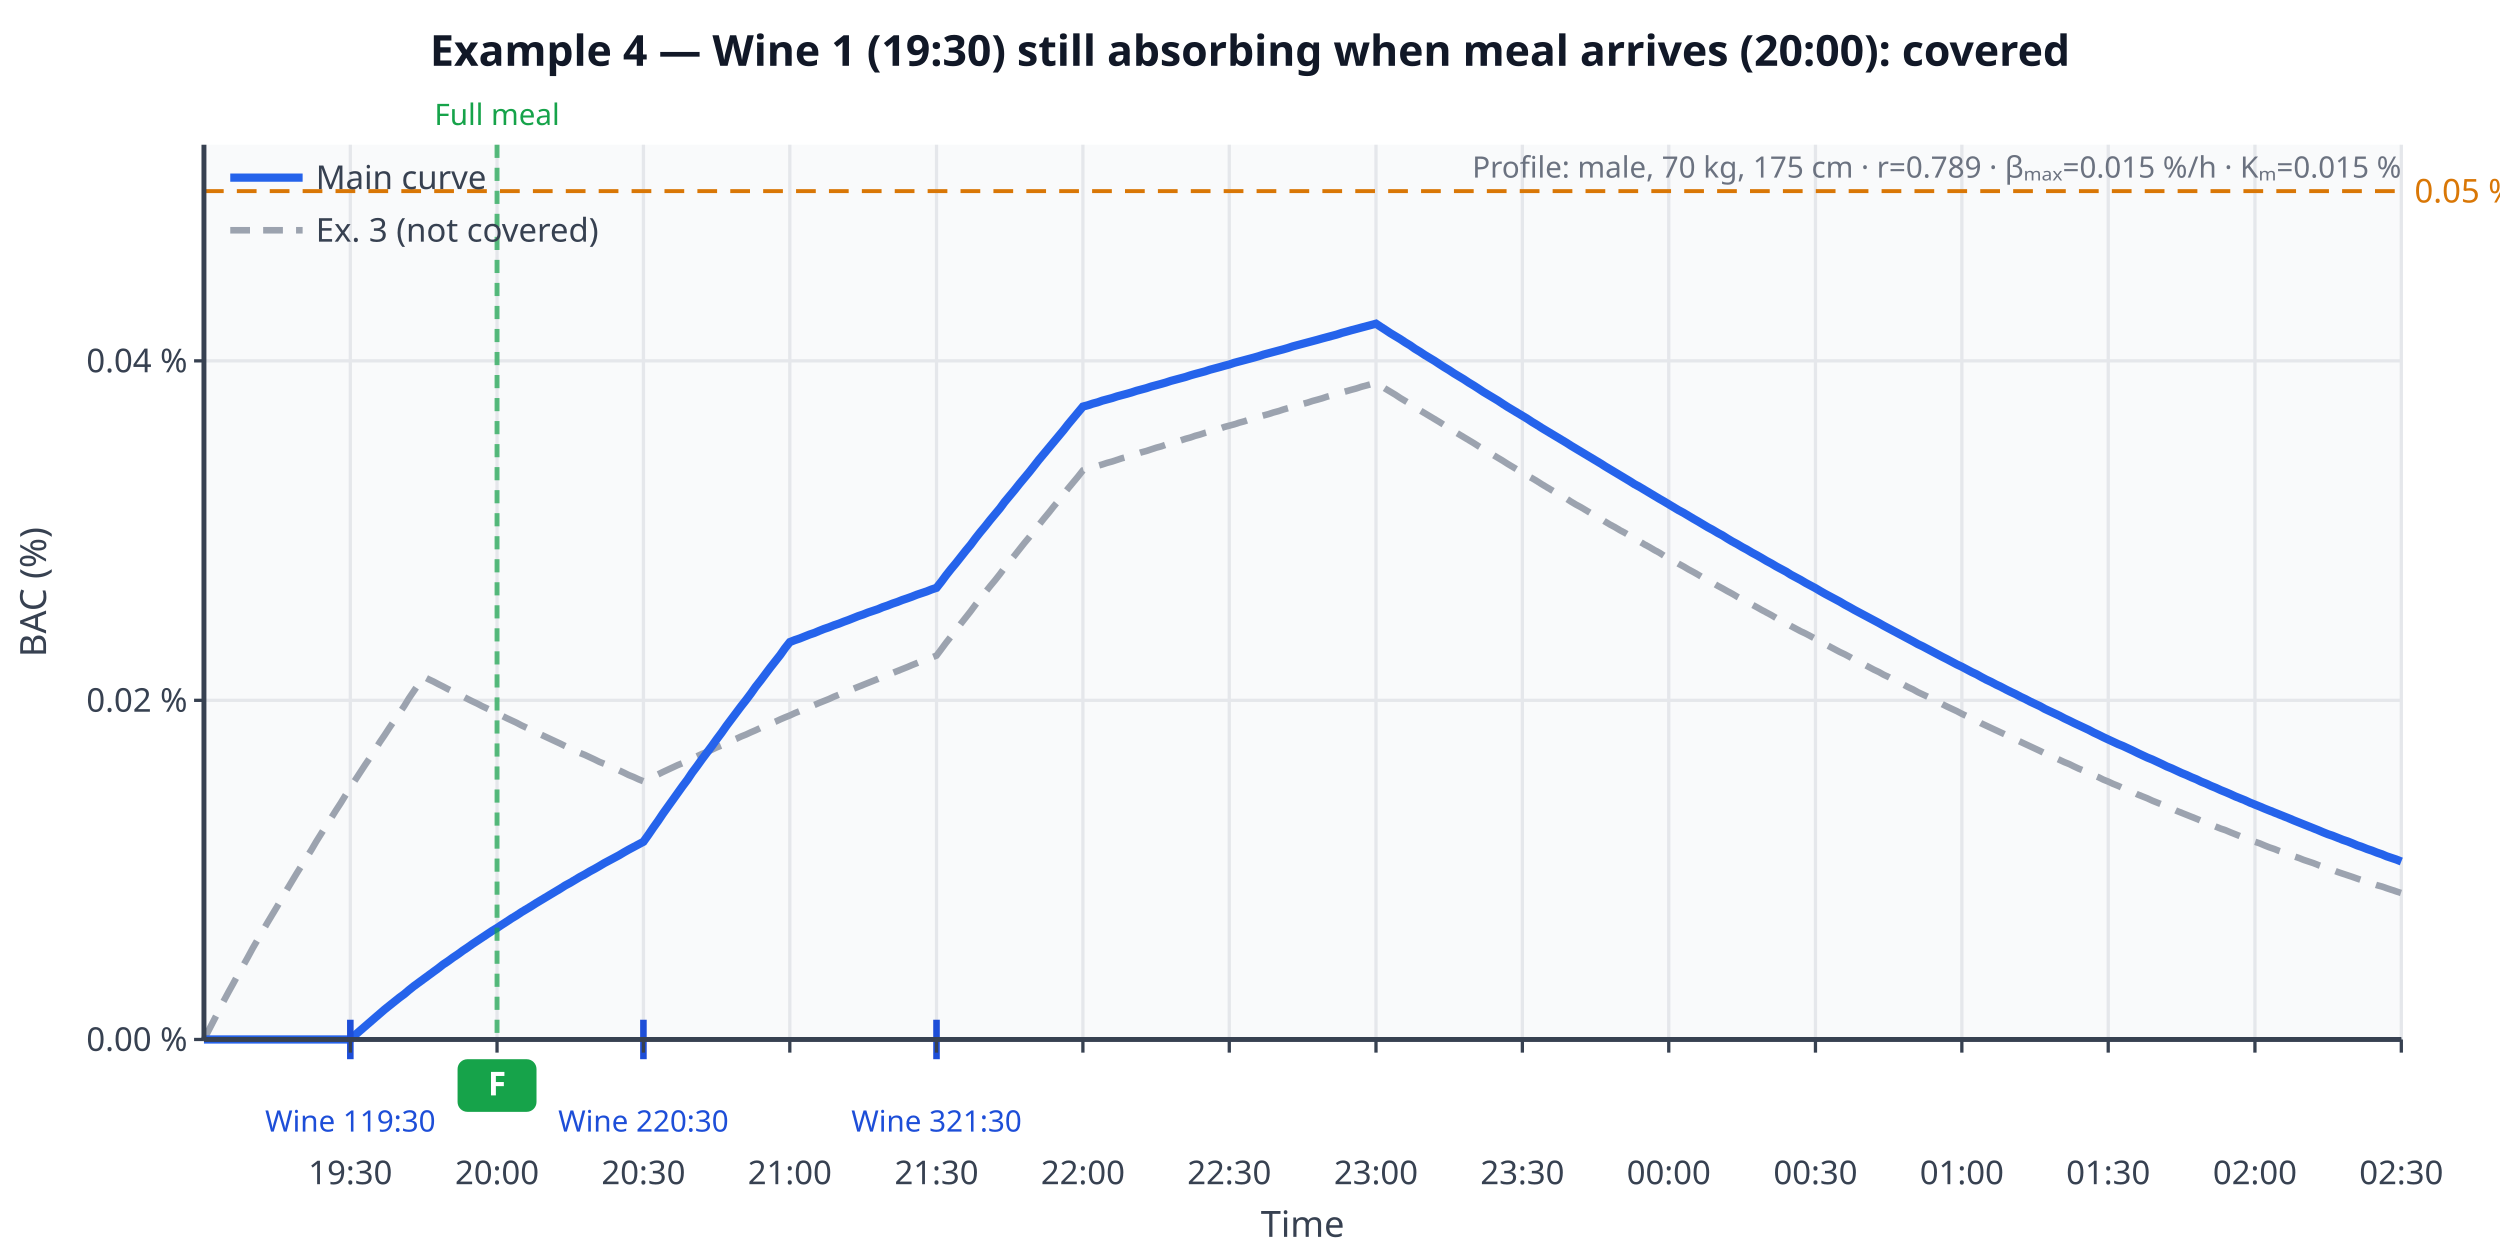
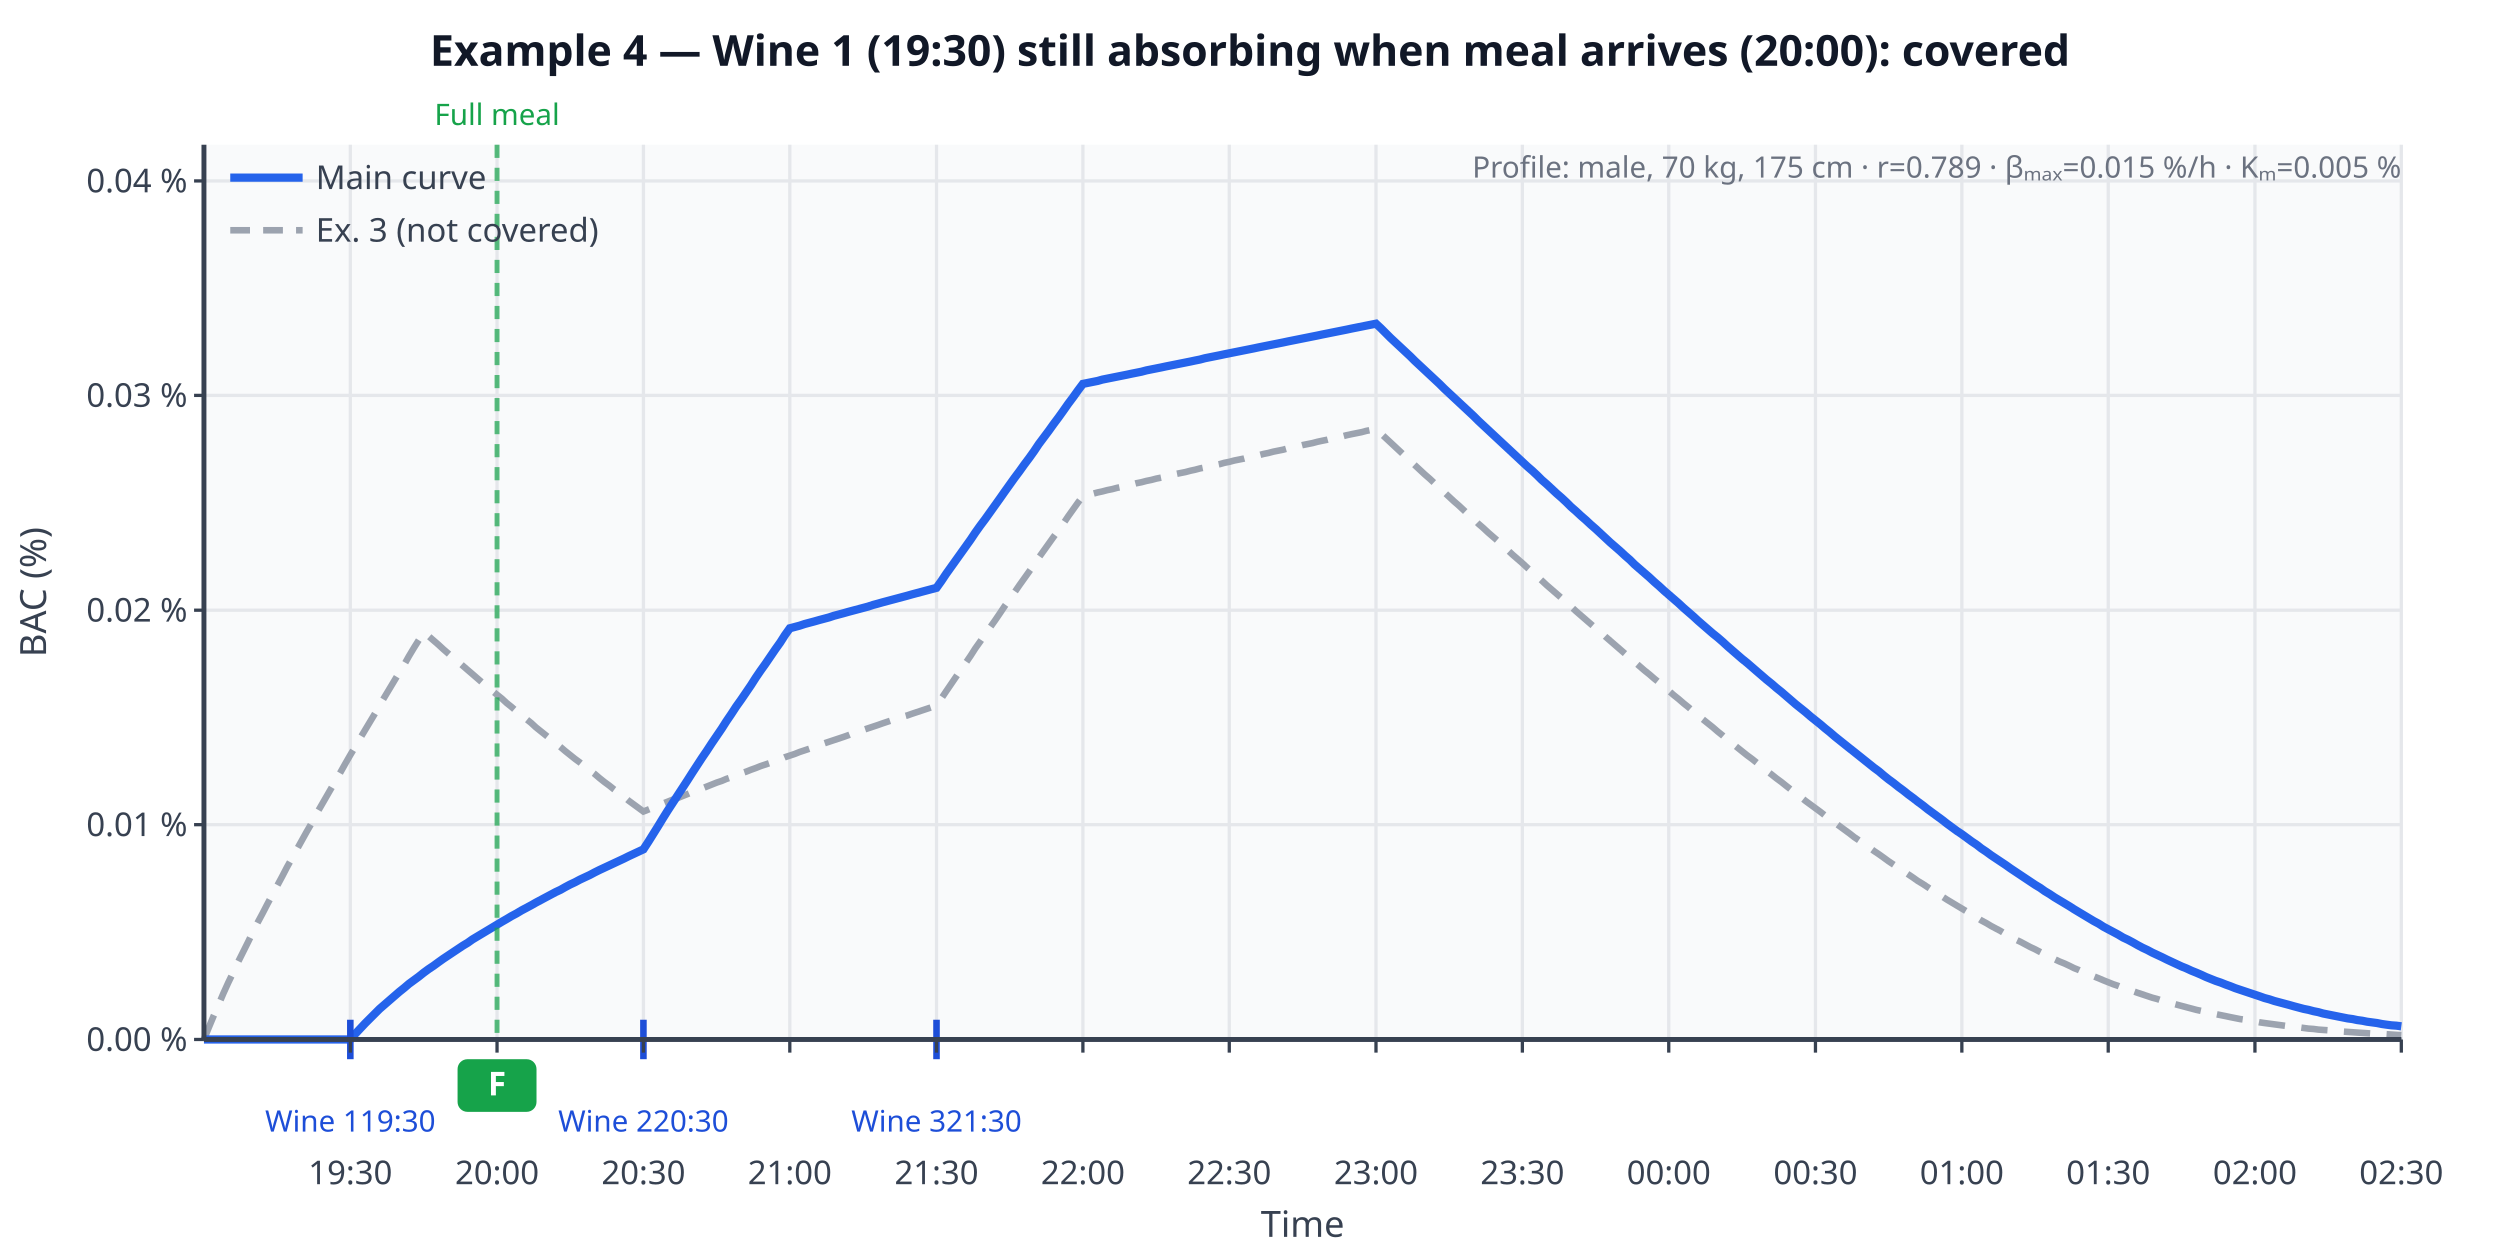
<svg xmlns="http://www.w3.org/2000/svg" viewBox="0 0 760 380" width="760" height="380" font-family="system-ui,sans-serif">
  <rect width="760" height="380" fill="#ffffff" />
  <rect x="62" y="44" width="668" height="272" fill="#f9fafb" />
-   <line x1="62" y1="212.9" x2="730" y2="212.9" stroke="#e5e7eb" stroke-width="1" />
-   <line x1="62" y1="109.7" x2="730" y2="109.7" stroke="#e5e7eb" stroke-width="1" />
+   <line x1="62" y1="250.7" x2="730" y2="250.7" stroke="#e5e7eb" stroke-width="1" />
+   <line x1="62" y1="185.5" x2="730" y2="185.5" stroke="#e5e7eb" stroke-width="1" />
+   <line x1="62" y1="120.2" x2="730" y2="120.2" stroke="#e5e7eb" stroke-width="1" />
+   <line x1="62" y1="55.0" x2="730" y2="55.0" stroke="#e5e7eb" stroke-width="1" />
  <line x1="106.5" y1="44" x2="106.5" y2="316" stroke="#e5e7eb" stroke-width="1" />
  <line x1="151.1" y1="44" x2="151.1" y2="316" stroke="#e5e7eb" stroke-width="1" />
  <line x1="195.6" y1="44" x2="195.6" y2="316" stroke="#e5e7eb" stroke-width="1" />
  <line x1="240.1" y1="44" x2="240.1" y2="316" stroke="#e5e7eb" stroke-width="1" />
  <line x1="284.7" y1="44" x2="284.7" y2="316" stroke="#e5e7eb" stroke-width="1" />
  <line x1="329.2" y1="44" x2="329.2" y2="316" stroke="#e5e7eb" stroke-width="1" />
  <line x1="373.7" y1="44" x2="373.7" y2="316" stroke="#e5e7eb" stroke-width="1" />
  <line x1="418.3" y1="44" x2="418.3" y2="316" stroke="#e5e7eb" stroke-width="1" />
  <line x1="462.8" y1="44" x2="462.8" y2="316" stroke="#e5e7eb" stroke-width="1" />
  <line x1="507.3" y1="44" x2="507.3" y2="316" stroke="#e5e7eb" stroke-width="1" />
  <line x1="551.9" y1="44" x2="551.9" y2="316" stroke="#e5e7eb" stroke-width="1" />
  <line x1="596.4" y1="44" x2="596.4" y2="316" stroke="#e5e7eb" stroke-width="1" />
  <line x1="640.9" y1="44" x2="640.9" y2="316" stroke="#e5e7eb" stroke-width="1" />
  <line x1="685.5" y1="44" x2="685.5" y2="316" stroke="#e5e7eb" stroke-width="1" />
  <line x1="730.0" y1="44" x2="730.0" y2="316" stroke="#e5e7eb" stroke-width="1" />
-   <line x1="62" y1="58.1" x2="730" y2="58.1" stroke="#d97706" stroke-width="1.2" stroke-dasharray="6,4" />
-   <text x="734" y="58.1" fill="#d97706" font-size="10" dominant-baseline="middle">0.05 %</text>
-   <polyline points="62.0,316.0 63.5,313.1 65.0,310.2 66.5,307.3 67.9,304.5 69.4,301.7 70.9,299.0 72.4,296.2 73.9,293.6 75.4,290.9 76.8,288.3 78.3,285.7 79.8,283.1 81.3,280.5 82.8,278.0 84.3,275.5 85.8,272.9 87.2,270.5 88.7,268.0 90.2,265.5 91.7,263.1 93.2,260.7 94.7,258.3 96.1,255.9 97.6,253.5 99.1,251.1 100.6,248.8 102.1,246.4 103.6,244.1 105.0,241.8 106.5,239.4 108.0,237.1 109.5,234.8 111.0,232.5 112.5,230.3 114.0,228.0 115.4,225.7 116.9,223.5 118.4,221.2 119.9,219.0 121.4,216.8 122.9,214.6 124.3,212.3 125.8,210.1 127.3,207.9 128.8,205.7 130.3,206.5 131.8,207.2 133.3,208.0 134.7,208.7 136.2,209.5 137.7,210.2 139.2,211.0 140.7,211.7 142.2,212.5 143.6,213.2 145.1,213.9 146.6,214.7 148.1,215.4 149.6,216.1 151.1,216.9 152.6,217.6 154.0,218.3 155.5,219.0 157.0,219.7 158.5,220.5 160.0,221.2 161.5,221.9 162.9,222.6 164.4,223.3 165.9,224.0 167.4,224.7 168.9,225.4 170.4,226.1 171.8,226.8 173.3,227.5 174.8,228.2 176.3,228.9 177.8,229.5 179.3,230.2 180.8,230.9 182.2,231.6 183.7,232.2 185.2,232.9 186.7,233.6 188.2,234.2 189.7,234.9 191.1,235.6 192.6,236.2 194.1,236.9 195.6,237.5 197.1,236.8 198.6,236.1 200.1,235.4 201.5,234.7 203.0,234.0 204.5,233.3 206.0,232.6 207.5,232.0 209.0,231.3 210.4,230.6 211.9,229.9 213.4,229.2 214.9,228.6 216.4,227.9 217.9,227.2 219.4,226.6 220.8,225.9 222.3,225.2 223.8,224.6 225.3,223.9 226.8,223.3 228.3,222.6 229.7,222.0 231.2,221.3 232.7,220.7 234.2,220.0 235.7,219.4 237.2,218.7 238.6,218.1 240.1,217.5 241.6,216.8 243.1,216.2 244.6,215.6 246.1,214.9 247.6,214.3 249.0,213.7 250.5,213.1 252.0,212.5 253.5,211.8 255.0,211.2 256.5,210.6 257.9,210.0 259.4,209.4 260.9,208.8 262.4,208.2 263.9,207.6 265.4,207.0 266.9,206.4 268.3,205.8 269.8,205.2 271.3,204.6 272.8,204.0 274.3,203.4 275.8,202.8 277.2,202.2 278.7,201.6 280.2,201.0 281.7,200.4 283.2,199.9 284.7,199.3 286.2,197.3 287.6,195.4 289.1,193.5 290.6,191.6 292.1,189.6 293.6,187.7 295.1,185.8 296.5,183.9 298.0,182.0 299.5,180.1 301.0,178.2 302.5,176.4 304.0,174.5 305.4,172.6 306.9,170.7 308.4,168.9 309.9,167.0 311.4,165.1 312.9,163.3 314.4,161.4 315.8,159.6 317.3,157.7 318.8,155.9 320.3,154.0 321.8,152.2 323.3,150.3 324.7,148.5 326.2,146.7 327.7,144.9 329.2,143.0 330.7,142.6 332.2,142.1 333.7,141.6 335.1,141.2 336.6,140.7 338.1,140.3 339.6,139.8 341.1,139.3 342.6,138.9 344.0,138.4 345.5,138.0 347.0,137.5 348.5,137.1 350.0,136.6 351.5,136.1 353.0,135.7 354.4,135.2 355.9,134.8 357.4,134.3 358.9,133.9 360.4,133.4 361.9,133.0 363.3,132.5 364.8,132.1 366.3,131.6 367.8,131.2 369.3,130.7 370.8,130.3 372.2,129.8 373.7,129.4 375.2,129.0 376.7,128.5 378.2,128.1 379.7,127.6 381.2,127.2 382.6,126.7 384.1,126.3 385.6,125.9 387.1,125.4 388.6,125.0 390.1,124.5 391.5,124.1 393.0,123.7 394.5,123.2 396.0,122.8 397.5,122.4 399.0,121.9 400.5,121.5 401.9,121.1 403.4,120.6 404.9,120.2 406.4,119.8 407.9,119.3 409.4,118.9 410.8,118.5 412.3,118.1 413.8,117.6 415.3,117.2 416.8,116.8 418.3,116.3 419.8,117.3 421.2,118.2 422.7,119.1 424.2,120.0 425.7,121.0 427.2,121.9 428.7,122.8 430.1,123.7 431.6,124.7 433.1,125.6 434.6,126.5 436.1,127.4 437.6,128.3 439.0,129.2 440.5,130.1 442.0,131.1 443.5,132.0 445.0,132.9 446.5,133.8 448.0,134.7 449.4,135.6 450.9,136.5 452.4,137.4 453.9,138.3 455.4,139.2 456.9,140.1 458.3,141.0 459.8,141.9 461.3,142.8 462.8,143.7 464.3,144.6 465.8,145.4 467.3,146.3 468.7,147.2 470.2,148.1 471.7,149.0 473.2,149.9 474.7,150.7 476.2,151.6 477.6,152.5 479.1,153.4 480.6,154.2 482.1,155.1 483.6,156.0 485.1,156.9 486.6,157.7 488.0,158.6 489.5,159.5 491.0,160.3 492.5,161.2 494.0,162.0 495.5,162.9 496.9,163.8 498.4,164.6 499.9,165.5 501.4,166.3 502.9,167.2 504.4,168.0 505.8,168.9 507.3,169.7 508.8,170.5 510.3,171.4 511.8,172.2 513.3,173.1 514.8,173.9 516.2,174.7 517.7,175.6 519.2,176.4 520.7,177.2 522.2,178.1 523.7,178.9 525.1,179.7 526.6,180.5 528.1,181.4 529.6,182.2 531.1,183.0 532.6,183.8 534.1,184.6 535.5,185.4 537.0,186.2 538.5,187.0 540.0,187.9 541.5,188.7 543.0,189.5 544.4,190.3 545.9,191.1 547.4,191.9 548.9,192.6 550.4,193.4 551.9,194.2 553.4,195.0 554.8,195.8 556.3,196.6 557.8,197.4 559.3,198.2 560.8,198.9 562.3,199.7 563.7,200.5 565.2,201.3 566.7,202.0 568.2,202.8 569.7,203.6 571.2,204.3 572.6,205.1 574.1,205.8 575.6,206.6 577.1,207.4 578.6,208.1 580.1,208.9 581.6,209.6 583.0,210.4 584.5,211.1 586.0,211.8 587.5,212.6 589.0,213.3 590.5,214.1 591.9,214.8 593.4,215.5 594.9,216.2 596.4,217.0 597.9,217.7 599.4,218.4 600.9,219.1 602.3,219.9 603.8,220.6 605.3,221.3 606.8,222.0 608.3,222.7 609.8,223.4 611.2,224.1 612.7,224.8 614.2,225.5 615.7,226.2 617.2,226.9 618.7,227.6 620.2,228.3 621.6,229.0 623.1,229.6 624.6,230.3 626.1,231.0 627.6,231.7 629.1,232.3 630.5,233.0 632.0,233.7 633.5,234.3 635.0,235.0 636.5,235.7 638.0,236.3 639.4,237.0 640.9,237.6 642.4,238.3 643.9,238.9 645.4,239.6 646.9,240.2 648.4,240.8 649.8,241.5 651.3,242.1 652.8,242.7 654.3,243.4 655.8,244.0 657.3,244.6 658.7,245.2 660.2,245.8 661.7,246.5 663.2,247.1 664.7,247.7 666.2,248.3 667.7,248.9 669.1,249.5 670.6,250.1 672.1,250.7 673.6,251.3 675.1,251.9 676.6,252.4 678.0,253.0 679.5,253.6 681.0,254.2 682.5,254.7 684.0,255.3 685.5,255.9 687.0,256.4 688.4,257.0 689.9,257.6 691.4,258.1 692.9,258.7 694.4,259.2 695.9,259.8 697.3,260.3 698.8,260.8 700.3,261.4 701.8,261.9 703.3,262.4 704.8,263.0 706.2,263.5 707.7,264.0 709.2,264.5 710.7,265.1 712.2,265.6 713.7,266.1 715.2,266.6 716.6,267.1 718.1,267.6 719.6,268.1 721.1,268.6 722.6,269.1 724.1,269.5 725.5,270.0 727.0,270.5 728.5,271.0 730.0,271.5" fill="none" stroke="#9ca3af" stroke-width="2" stroke-dasharray="8,5" />
-   <polyline points="62.0,316.0 63.5,316.0 65.0,316.0 66.5,316.0 67.9,316.0 69.4,316.0 70.9,316.0 72.4,316.0 73.9,316.0 75.4,316.0 76.8,316.0 78.3,316.0 79.8,316.0 81.3,316.0 82.8,316.0 84.3,316.0 85.8,316.0 87.2,316.0 88.7,316.0 90.2,316.0 91.7,316.0 93.2,316.0 94.7,316.0 96.1,316.0 97.6,316.0 99.1,316.0 100.6,316.0 102.1,316.0 103.6,316.0 105.0,316.0 106.5,316.0 108.0,314.6 109.5,313.3 111.0,312.0 112.5,310.7 114.0,309.4 115.4,308.2 116.9,306.9 118.4,305.7 119.9,304.5 121.4,303.3 122.9,302.2 124.3,301.0 125.8,299.8 127.3,298.7 128.8,297.6 130.3,296.5 131.8,295.4 133.3,294.3 134.7,293.2 136.2,292.2 137.7,291.1 139.2,290.1 140.7,289.0 142.2,288.0 143.6,287.0 145.1,286.0 146.6,285.0 148.1,284.0 149.6,283.0 151.1,282.1 152.6,281.1 154.0,280.2 155.5,279.2 157.0,278.3 158.5,277.3 160.0,276.4 161.5,275.5 162.9,274.6 164.4,273.7 165.9,272.8 167.4,271.9 168.9,271.0 170.4,270.1 171.8,269.2 173.3,268.4 174.8,267.5 176.3,266.6 177.8,265.8 179.3,264.9 180.8,264.1 182.2,263.3 183.7,262.4 185.2,261.6 186.7,260.8 188.2,260.0 189.7,259.1 191.1,258.3 192.6,257.5 194.1,256.7 195.6,255.9 197.1,253.8 198.6,251.6 200.1,249.5 201.5,247.4 203.0,245.3 204.5,243.2 206.0,241.1 207.5,239.0 209.0,237.0 210.4,234.9 211.9,232.9 213.4,230.8 214.9,228.8 216.4,226.8 217.9,224.7 219.4,222.7 220.8,220.7 222.3,218.7 223.8,216.7 225.3,214.7 226.8,212.8 228.3,210.8 229.7,208.8 231.2,206.9 232.7,204.9 234.2,202.9 235.7,201.0 237.2,199.1 238.6,197.1 240.1,195.2 241.6,194.6 243.1,194.1 244.6,193.5 246.1,192.9 247.6,192.4 249.0,191.8 250.5,191.2 252.0,190.7 253.5,190.1 255.0,189.6 256.5,189.0 257.9,188.5 259.4,187.9 260.9,187.3 262.4,186.8 263.9,186.2 265.4,185.7 266.9,185.2 268.3,184.6 269.8,184.1 271.3,183.5 272.8,183.0 274.3,182.4 275.8,181.9 277.2,181.4 278.7,180.8 280.2,180.3 281.7,179.8 283.2,179.2 284.7,178.7 286.2,176.8 287.6,174.9 289.1,173.0 290.6,171.2 292.1,169.3 293.6,167.4 295.1,165.6 296.5,163.7 298.0,161.8 299.5,160.0 301.0,158.1 302.5,156.3 304.0,154.5 305.4,152.6 306.9,150.8 308.4,149.0 309.9,147.1 311.4,145.3 312.9,143.5 314.4,141.6 315.8,139.8 317.3,138.0 318.8,136.2 320.3,134.4 321.8,132.6 323.3,130.8 324.7,129.0 326.2,127.2 327.7,125.4 329.2,123.6 330.7,123.2 332.2,122.7 333.7,122.3 335.1,121.8 336.6,121.4 338.1,121.0 339.6,120.5 341.1,120.1 342.6,119.7 344.0,119.3 345.5,118.8 347.0,118.4 348.5,118.0 350.0,117.5 351.5,117.1 353.0,116.7 354.4,116.3 355.9,115.8 357.4,115.4 358.9,115.0 360.4,114.6 361.9,114.1 363.3,113.7 364.8,113.3 366.3,112.9 367.8,112.4 369.3,112.0 370.8,111.6 372.2,111.2 373.7,110.8 375.2,110.3 376.7,109.9 378.2,109.5 379.7,109.1 381.2,108.7 382.6,108.3 384.1,107.8 385.6,107.4 387.1,107.0 388.6,106.6 390.1,106.2 391.5,105.8 393.0,105.3 394.5,104.9 396.0,104.5 397.5,104.1 399.0,103.7 400.5,103.3 401.9,102.9 403.4,102.5 404.9,102.1 406.4,101.7 407.9,101.2 409.4,100.8 410.8,100.4 412.3,100.0 413.8,99.6 415.3,99.2 416.8,98.8 418.3,98.4 419.8,99.4 421.2,100.3 422.7,101.3 424.2,102.2 425.7,103.1 427.2,104.1 428.7,105.0 430.1,106.0 431.6,106.9 433.1,107.9 434.6,108.8 436.1,109.7 437.6,110.7 439.0,111.6 440.5,112.5 442.0,113.5 443.5,114.4 445.0,115.3 446.5,116.3 448.0,117.2 449.4,118.1 450.9,119.1 452.4,120.0 453.9,120.9 455.4,121.8 456.9,122.8 458.3,123.7 459.8,124.6 461.3,125.5 462.8,126.4 464.3,127.3 465.8,128.3 467.3,129.2 468.7,130.1 470.2,131.0 471.7,131.9 473.2,132.8 474.7,133.7 476.2,134.6 477.6,135.5 479.1,136.4 480.6,137.3 482.1,138.2 483.6,139.1 485.1,140.0 486.6,140.9 488.0,141.8 489.5,142.7 491.0,143.6 492.5,144.5 494.0,145.4 495.5,146.3 496.9,147.2 498.4,148.0 499.9,148.9 501.4,149.8 502.9,150.7 504.4,151.6 505.8,152.4 507.3,153.3 508.8,154.2 510.3,155.1 511.8,155.9 513.3,156.8 514.8,157.7 516.2,158.5 517.7,159.4 519.2,160.3 520.7,161.1 522.2,162.0 523.7,162.8 525.1,163.7 526.6,164.6 528.1,165.4 529.6,166.3 531.1,167.1 532.6,168.0 534.1,168.8 535.5,169.6 537.0,170.5 538.5,171.3 540.0,172.2 541.5,173.0 543.0,173.8 544.4,174.7 545.9,175.5 547.4,176.3 548.9,177.2 550.4,178.0 551.9,178.8 553.4,179.7 554.8,180.5 556.3,181.3 557.8,182.1 559.3,182.9 560.8,183.8 562.3,184.6 563.7,185.4 565.2,186.2 566.7,187.0 568.2,187.8 569.7,188.6 571.2,189.4 572.6,190.2 574.1,191.0 575.6,191.8 577.1,192.6 578.6,193.4 580.1,194.2 581.6,195.0 583.0,195.8 584.5,196.5 586.0,197.3 587.5,198.1 589.0,198.9 590.5,199.7 591.9,200.4 593.4,201.2 594.9,202.0 596.4,202.7 597.9,203.5 599.4,204.3 600.9,205.0 602.3,205.8 603.8,206.6 605.3,207.3 606.8,208.1 608.3,208.8 609.8,209.6 611.2,210.3 612.7,211.0 614.2,211.8 615.7,212.5 617.2,213.3 618.7,214.0 620.2,214.7 621.6,215.5 623.1,216.2 624.6,216.9 626.1,217.6 627.6,218.4 629.1,219.1 630.5,219.8 632.0,220.5 633.5,221.2 635.0,221.9 636.5,222.7 638.0,223.4 639.4,224.1 640.9,224.8 642.4,225.5 643.9,226.2 645.4,226.8 646.9,227.5 648.4,228.2 649.8,228.9 651.3,229.6 652.8,230.3 654.3,230.9 655.8,231.6 657.3,232.3 658.7,233.0 660.2,233.6 661.7,234.3 663.2,235.0 664.7,235.6 666.2,236.3 667.7,236.9 669.1,237.6 670.6,238.2 672.1,238.9 673.6,239.5 675.1,240.2 676.6,240.8 678.0,241.4 679.5,242.1 681.0,242.7 682.5,243.3 684.0,244.0 685.5,244.6 687.0,245.2 688.4,245.8 689.9,246.4 691.4,247.0 692.9,247.6 694.4,248.2 695.9,248.8 697.3,249.4 698.8,250.0 700.3,250.6 701.8,251.2 703.3,251.8 704.8,252.4 706.2,253.0 707.7,253.6 709.2,254.1 710.7,254.7 712.2,255.3 713.7,255.8 715.2,256.4 716.6,257.0 718.1,257.5 719.6,258.1 721.1,258.6 722.6,259.2 724.1,259.7 725.5,260.3 727.0,260.8 728.5,261.3 730.0,261.9" fill="none" stroke="#2563eb" stroke-width="2.5" />
+   <polyline points="62.0,316.0 63.5,312.3 65.0,308.7 66.5,305.3 67.9,302.0 69.4,298.7 70.9,295.6 72.4,292.4 73.9,289.4 75.4,286.4 76.8,283.5 78.3,280.5 79.8,277.7 81.3,274.8 82.8,272.0 84.3,269.2 85.8,266.4 87.2,263.7 88.7,261.0 90.2,258.3 91.7,255.6 93.2,252.9 94.7,250.3 96.1,247.6 97.6,245.0 99.1,242.4 100.6,239.8 102.1,237.2 103.6,234.6 105.0,232.1 106.5,229.5 108.0,227.0 109.5,224.4 111.0,221.9 112.5,219.4 114.0,216.9 115.4,214.4 116.9,211.9 118.4,209.4 119.9,206.9 121.4,204.4 122.9,202.0 124.3,199.5 125.8,197.0 127.3,194.6 128.8,192.2 130.3,193.4 131.8,194.7 133.3,196.0 134.7,197.3 136.2,198.6 137.7,199.9 139.2,201.1 140.7,202.4 142.2,203.7 143.6,204.9 145.1,206.2 146.6,207.5 148.1,208.7 149.6,210.0 151.1,211.2 152.6,212.4 154.0,213.7 155.5,214.9 157.0,216.2 158.5,217.4 160.0,218.6 161.5,219.8 162.9,221.1 164.4,222.3 165.9,223.5 167.4,224.7 168.9,225.9 170.4,227.1 171.8,228.3 173.3,229.5 174.8,230.7 176.3,231.8 177.8,233.0 179.3,234.2 180.8,235.3 182.2,236.5 183.7,237.7 185.2,238.8 186.7,240.0 188.2,241.1 189.7,242.2 191.1,243.4 192.6,244.5 194.1,245.6 195.6,246.7 197.1,246.1 198.6,245.5 200.1,244.9 201.5,244.3 203.0,243.7 204.5,243.1 206.0,242.6 207.5,242.0 209.0,241.4 210.4,240.8 211.9,240.2 213.4,239.7 214.9,239.1 216.4,238.5 217.9,237.9 219.4,237.4 220.8,236.8 222.3,236.3 223.8,235.7 225.3,235.1 226.8,234.6 228.3,234.0 229.7,233.5 231.2,232.9 232.7,232.4 234.2,231.9 235.7,231.3 237.2,230.8 238.6,230.2 240.1,229.7 241.6,229.2 243.1,228.6 244.6,228.1 246.1,227.6 247.6,227.1 249.0,226.6 250.5,226.0 252.0,225.5 253.5,225.0 255.0,224.5 256.5,224.0 257.9,223.5 259.4,222.9 260.9,222.4 262.4,221.9 263.9,221.4 265.4,220.9 266.9,220.4 268.3,219.9 269.8,219.4 271.3,218.9 272.8,218.4 274.3,217.9 275.8,217.5 277.2,217.0 278.7,216.5 280.2,216.0 281.7,215.5 283.2,215.0 284.7,214.5 286.2,212.3 287.6,210.2 289.1,208.0 290.6,205.8 292.1,203.6 293.6,201.5 295.1,199.3 296.5,197.1 298.0,195.0 299.5,192.8 301.0,190.7 302.5,188.6 304.0,186.4 305.4,184.3 306.9,182.2 308.4,180.1 309.9,177.9 311.4,175.8 312.9,173.7 314.4,171.6 315.8,169.5 317.3,167.4 318.8,165.3 320.3,163.2 321.8,161.2 323.3,159.1 324.7,157.0 326.2,154.9 327.7,152.8 329.2,150.8 330.7,150.4 332.2,150.1 333.7,149.7 335.1,149.4 336.6,149.0 338.1,148.7 339.6,148.3 341.1,148.0 342.6,147.6 344.0,147.3 345.5,146.9 347.0,146.6 348.5,146.2 350.0,145.9 351.5,145.5 353.0,145.2 354.4,144.8 355.9,144.5 357.4,144.1 358.9,143.8 360.4,143.5 361.9,143.1 363.3,142.8 364.8,142.4 366.3,142.1 367.8,141.7 369.3,141.4 370.8,141.1 372.2,140.7 373.7,140.4 375.2,140.0 376.7,139.7 378.2,139.4 379.7,139.0 381.2,138.7 382.6,138.4 384.1,138.0 385.6,137.7 387.1,137.3 388.6,137.0 390.1,136.7 391.5,136.3 393.0,136.0 394.5,135.7 396.0,135.3 397.5,135.0 399.0,134.7 400.5,134.3 401.9,134.0 403.4,133.7 404.9,133.3 406.4,133.0 407.9,132.7 409.4,132.3 410.8,132.0 412.3,131.7 413.8,131.4 415.3,131.0 416.8,130.7 418.3,130.4 419.8,131.8 421.2,133.1 422.7,134.5 424.2,135.9 425.7,137.3 427.2,138.7 428.7,140.1 430.1,141.4 431.6,142.8 433.1,144.2 434.6,145.5 436.1,146.9 437.6,148.3 439.0,149.6 440.5,151.0 442.0,152.4 443.5,153.7 445.0,155.1 446.5,156.5 448.0,157.8 449.4,159.2 450.9,160.5 452.4,161.9 453.9,163.2 455.4,164.5 456.9,165.9 458.3,167.2 459.8,168.6 461.3,169.9 462.8,171.2 464.3,172.6 465.8,173.9 467.3,175.2 468.7,176.5 470.2,177.9 471.7,179.2 473.2,180.5 474.7,181.8 476.2,183.1 477.6,184.4 479.1,185.8 480.6,187.1 482.1,188.4 483.6,189.7 485.1,191.0 486.6,192.2 488.0,193.5 489.5,194.8 491.0,196.1 492.5,197.4 494.0,198.7 495.5,200.0 496.9,201.2 498.4,202.5 499.9,203.8 501.4,205.0 502.9,206.3 504.4,207.5 505.8,208.8 507.3,210.0 508.8,211.3 510.3,212.5 511.8,213.8 513.3,215.0 514.8,216.3 516.2,217.5 517.7,218.7 519.2,219.9 520.7,221.1 522.2,222.4 523.7,223.6 525.1,224.8 526.6,226.0 528.1,227.2 529.6,228.4 531.1,229.6 532.6,230.7 534.1,231.9 535.5,233.1 537.0,234.3 538.5,235.4 540.0,236.6 541.5,237.7 543.0,238.9 544.4,240.0 545.9,241.2 547.4,242.3 548.9,243.5 550.4,244.6 551.9,245.7 553.4,246.8 554.8,247.9 556.3,249.0 557.8,250.1 559.3,251.2 560.8,252.3 562.3,253.4 563.7,254.5 565.2,255.5 566.7,256.6 568.2,257.6 569.7,258.7 571.2,259.7 572.6,260.7 574.1,261.8 575.6,262.8 577.1,263.8 578.6,264.8 580.1,265.8 581.6,266.8 583.0,267.8 584.5,268.7 586.0,269.7 587.5,270.7 589.0,271.6 590.5,272.6 591.9,273.5 593.4,274.4 594.9,275.3 596.4,276.2 597.9,277.1 599.4,278.0 600.9,278.9 602.3,279.8 603.8,280.6 605.3,281.5 606.8,282.3 608.3,283.1 609.8,284.0 611.2,284.8 612.7,285.6 614.2,286.3 615.7,287.1 617.2,287.9 618.7,288.6 620.2,289.4 621.6,290.1 623.1,290.8 624.6,291.6 626.1,292.3 627.6,292.9 629.1,293.6 630.5,294.3 632.0,294.9 633.5,295.6 635.0,296.2 636.5,296.8 638.0,297.4 639.4,298.0 640.9,298.6 642.4,299.2 643.9,299.7 645.4,300.3 646.9,300.8 648.4,301.3 649.8,301.8 651.3,302.3 652.8,302.8 654.3,303.3 655.8,303.7 657.3,304.2 658.7,304.6 660.2,305.0 661.7,305.4 663.2,305.8 664.7,306.2 666.2,306.6 667.7,307.0 669.1,307.3 670.6,307.7 672.1,308.0 673.6,308.3 675.1,308.6 676.6,308.9 678.0,309.2 679.5,309.5 681.0,309.8 682.5,310.0 684.0,310.3 685.5,310.5 687.0,310.8 688.4,311.0 689.9,311.2 691.4,311.4 692.9,311.6 694.4,311.8 695.9,312.0 697.3,312.2 698.8,312.3 700.3,312.5 701.8,312.7 703.3,312.8 704.8,313.0 706.2,313.1 707.7,313.2 709.2,313.4 710.7,313.5 712.2,313.6 713.7,313.7 715.2,313.8 716.6,313.9 718.1,314.0 719.6,314.1 721.1,314.2 722.6,314.3 724.1,314.4 725.5,314.4 727.0,314.5 728.5,314.6 730.0,314.7" fill="none" stroke="#9ca3af" stroke-width="2" stroke-dasharray="8,5" />
+   <polyline points="62.0,316.0 63.5,316.0 65.0,316.0 66.5,316.0 67.9,316.0 69.4,316.0 70.9,316.0 72.4,316.0 73.9,316.0 75.4,316.0 76.8,316.0 78.3,316.0 79.8,316.0 81.3,316.0 82.8,316.0 84.3,316.0 85.8,316.0 87.2,316.0 88.7,316.0 90.2,316.0 91.7,316.0 93.2,316.0 94.7,316.0 96.1,316.0 97.6,316.0 99.1,316.0 100.6,316.0 102.1,316.0 103.6,316.0 105.0,316.0 106.5,316.0 108.0,314.3 109.5,312.7 111.0,311.1 112.5,309.6 114.0,308.1 115.4,306.7 116.9,305.4 118.4,304.1 119.9,302.8 121.4,301.5 122.9,300.3 124.3,299.1 125.8,298.0 127.3,296.9 128.8,295.7 130.3,294.6 131.8,293.6 133.3,292.5 134.7,291.5 136.2,290.5 137.7,289.5 139.2,288.5 140.7,287.5 142.2,286.6 143.6,285.6 145.1,284.7 146.6,283.8 148.1,282.9 149.6,282.0 151.1,281.1 152.6,280.2 154.0,279.4 155.5,278.5 157.0,277.7 158.5,276.8 160.0,276.0 161.5,275.2 162.9,274.4 164.4,273.6 165.9,272.8 167.4,272.0 168.9,271.2 170.4,270.5 171.8,269.7 173.3,268.9 174.8,268.2 176.3,267.4 177.8,266.7 179.3,266.0 180.8,265.2 182.2,264.5 183.7,263.8 185.2,263.1 186.7,262.4 188.2,261.7 189.7,261.0 191.1,260.3 192.6,259.6 194.1,258.9 195.6,258.2 197.1,255.9 198.6,253.5 200.1,251.1 201.5,248.8 203.0,246.4 204.5,244.1 206.0,241.8 207.5,239.5 209.0,237.2 210.4,235.0 211.9,232.7 213.4,230.4 214.9,228.2 216.4,225.9 217.9,223.7 219.4,221.5 220.8,219.3 222.3,217.1 223.8,214.8 225.3,212.7 226.8,210.5 228.3,208.3 229.7,206.1 231.2,203.9 232.7,201.8 234.2,199.6 235.7,197.4 237.2,195.3 238.6,193.1 240.1,191.0 241.6,190.6 243.1,190.2 244.6,189.7 246.1,189.3 247.6,188.9 249.0,188.5 250.5,188.1 252.0,187.7 253.5,187.2 255.0,186.8 256.5,186.4 257.9,186.0 259.4,185.6 260.9,185.2 262.4,184.8 263.9,184.4 265.4,183.9 266.9,183.5 268.3,183.1 269.8,182.7 271.3,182.3 272.8,181.9 274.3,181.5 275.8,181.1 277.2,180.7 278.7,180.3 280.2,179.9 281.7,179.5 283.2,179.1 284.7,178.7 286.2,176.6 287.6,174.5 289.1,172.4 290.6,170.3 292.1,168.2 293.6,166.1 295.1,164.0 296.5,161.9 298.0,159.8 299.5,157.8 301.0,155.7 302.5,153.6 304.0,151.5 305.4,149.5 306.9,147.4 308.4,145.3 309.9,143.3 311.4,141.2 312.9,139.2 314.4,137.1 315.8,135.0 317.3,133.0 318.8,131.0 320.3,128.9 321.8,126.9 323.3,124.8 324.7,122.8 326.2,120.8 327.7,118.7 329.2,116.7 330.7,116.4 332.2,116.1 333.7,115.8 335.1,115.4 336.6,115.1 338.1,114.8 339.6,114.5 341.1,114.2 342.6,113.9 344.0,113.6 345.5,113.3 347.0,113.0 348.5,112.6 350.0,112.3 351.5,112.0 353.0,111.7 354.4,111.4 355.9,111.1 357.4,110.8 358.9,110.5 360.4,110.2 361.9,109.9 363.3,109.6 364.8,109.3 366.3,108.9 367.8,108.6 369.3,108.3 370.8,108.0 372.2,107.7 373.7,107.4 375.2,107.1 376.7,106.8 378.2,106.5 379.7,106.2 381.2,105.9 382.6,105.6 384.1,105.3 385.6,105.0 387.1,104.7 388.6,104.4 390.1,104.1 391.5,103.8 393.0,103.5 394.5,103.2 396.0,102.9 397.5,102.6 399.0,102.3 400.5,102.0 401.9,101.7 403.4,101.4 404.9,101.1 406.4,100.8 407.9,100.5 409.4,100.2 410.8,99.9 412.3,99.6 413.8,99.3 415.3,99.0 416.8,98.7 418.3,98.4 419.8,99.8 421.2,101.2 422.7,102.7 424.2,104.1 425.7,105.5 427.2,106.9 428.7,108.3 430.1,109.7 431.6,111.1 433.1,112.5 434.6,113.9 436.1,115.3 437.6,116.7 439.0,118.1 440.5,119.5 442.0,120.9 443.5,122.3 445.0,123.7 446.5,125.1 448.0,126.5 449.4,127.9 450.9,129.3 452.4,130.7 453.9,132.1 455.4,133.5 456.9,134.9 458.3,136.2 459.8,137.6 461.3,139.0 462.8,140.4 464.3,141.8 465.8,143.1 467.3,144.5 468.7,145.9 470.2,147.2 471.7,148.6 473.2,150.0 474.7,151.3 476.2,152.7 477.6,154.1 479.1,155.4 480.6,156.8 482.1,158.1 483.6,159.5 485.1,160.8 486.6,162.2 488.0,163.5 489.5,164.9 491.0,166.2 492.5,167.5 494.0,168.9 495.5,170.2 496.9,171.6 498.4,172.9 499.9,174.2 501.4,175.5 502.9,176.9 504.4,178.2 505.8,179.5 507.3,180.8 508.8,182.1 510.3,183.4 511.8,184.8 513.3,186.1 514.8,187.4 516.2,188.7 517.7,190.0 519.2,191.3 520.7,192.6 522.2,193.8 523.7,195.1 525.1,196.4 526.6,197.7 528.1,199.0 529.6,200.3 531.1,201.5 532.6,202.8 534.1,204.1 535.5,205.3 537.0,206.6 538.5,207.8 540.0,209.1 541.5,210.3 543.0,211.6 544.4,212.8 545.9,214.1 547.4,215.3 548.9,216.5 550.4,217.8 551.9,219.0 553.4,220.2 554.8,221.4 556.3,222.6 557.8,223.9 559.3,225.1 560.8,226.3 562.3,227.5 563.7,228.6 565.2,229.8 566.7,231.0 568.2,232.2 569.7,233.4 571.2,234.5 572.6,235.7 574.1,236.9 575.6,238.0 577.1,239.2 578.6,240.3 580.1,241.5 581.6,242.6 583.0,243.7 584.5,244.8 586.0,246.0 587.5,247.1 589.0,248.2 590.5,249.3 591.9,250.4 593.4,251.5 594.9,252.6 596.4,253.6 597.9,254.7 599.4,255.8 600.9,256.8 602.3,257.9 603.8,258.9 605.3,260.0 606.8,261.0 608.3,262.0 609.8,263.0 611.2,264.0 612.7,265.0 614.2,266.0 615.7,267.0 617.2,268.0 618.7,269.0 620.2,269.9 621.6,270.9 623.1,271.8 624.6,272.8 626.1,273.7 627.6,274.6 629.1,275.5 630.5,276.4 632.0,277.3 633.5,278.2 635.0,279.1 636.5,280.0 638.0,280.8 639.4,281.7 640.9,282.5 642.4,283.3 643.9,284.1 645.4,285.0 646.9,285.7 648.4,286.5 649.8,287.3 651.3,288.1 652.8,288.8 654.3,289.6 655.8,290.3 657.3,291.0 658.7,291.7 660.2,292.4 661.7,293.1 663.2,293.8 664.7,294.4 666.2,295.1 667.7,295.7 669.1,296.3 670.6,297.0 672.1,297.6 673.6,298.2 675.1,298.7 676.6,299.3 678.0,299.8 679.5,300.4 681.0,300.9 682.5,301.4 684.0,301.9 685.5,302.4 687.0,302.9 688.4,303.4 689.9,303.8 691.4,304.3 692.9,304.7 694.4,305.1 695.9,305.5 697.3,305.9 698.8,306.3 700.3,306.7 701.8,307.0 703.3,307.4 704.8,307.7 706.2,308.1 707.7,308.4 709.2,308.7 710.7,309.0 712.2,309.3 713.7,309.6 715.2,309.8 716.6,310.1 718.1,310.3 719.6,310.6 721.1,310.8 722.6,311.0 724.1,311.3 725.5,311.5 727.0,311.7 728.5,311.8 730.0,312.0" fill="none" stroke="#2563eb" stroke-width="2.5" />
  <line x1="62" y1="316.0" x2="730" y2="316.0" stroke="#6b7280" stroke-width="1" />
  <line x1="151.1" y1="44" x2="151.1" y2="316" stroke="#16a34a" stroke-width="1.5" stroke-dasharray="4,3" opacity="0.7" />
  <rect x="139.1" y="322.0" width="24" height="16" rx="3" fill="#16a34a" />
  <text x="151.1" y="333.0" fill="white" font-size="10" font-weight="bold" text-anchor="middle">F</text>
  <text x="151.1" y="38.0" fill="#16a34a" font-size="9" text-anchor="middle">Full meal</text>
  <line x1="106.5" y1="310.0" x2="106.5" y2="322.0" stroke="#1d4ed8" stroke-width="2" />
  <text x="106.5" y="344.0" fill="#1d4ed8" font-size="9" text-anchor="middle">Wine 1
19:30</text>
  <line x1="195.6" y1="310.0" x2="195.6" y2="322.0" stroke="#1d4ed8" stroke-width="2" />
  <text x="195.6" y="344.0" fill="#1d4ed8" font-size="9" text-anchor="middle">Wine 2
20:30</text>
  <line x1="284.7" y1="310.0" x2="284.7" y2="322.0" stroke="#1d4ed8" stroke-width="2" />
  <text x="284.7" y="344.0" fill="#1d4ed8" font-size="9" text-anchor="middle">Wine 3
21:30</text>
  <line x1="62" y1="44" x2="62" y2="316" stroke="#374151" stroke-width="1.5" />
  <line x1="62" y1="316" x2="730" y2="316" stroke="#374151" stroke-width="1.5" />
  <text x="57" y="316.0" fill="#374151" font-size="10" text-anchor="end" dominant-baseline="middle">0.00 %</text>
  <line x1="59" y1="316.0" x2="62" y2="316.0" stroke="#374151" stroke-width="1" />
-   <text x="57" y="212.9" fill="#374151" font-size="10" text-anchor="end" dominant-baseline="middle">0.02 %</text>
-   <line x1="59" y1="212.9" x2="62" y2="212.9" stroke="#374151" stroke-width="1" />
-   <text x="57" y="109.7" fill="#374151" font-size="10" text-anchor="end" dominant-baseline="middle">0.04 %</text>
-   <line x1="59" y1="109.7" x2="62" y2="109.7" stroke="#374151" stroke-width="1" />
+   <text x="57" y="250.7" fill="#374151" font-size="10" text-anchor="end" dominant-baseline="middle">0.01 %</text>
+   <line x1="59" y1="250.7" x2="62" y2="250.7" stroke="#374151" stroke-width="1" />
+   <text x="57" y="185.5" fill="#374151" font-size="10" text-anchor="end" dominant-baseline="middle">0.02 %</text>
+   <line x1="59" y1="185.5" x2="62" y2="185.5" stroke="#374151" stroke-width="1" />
+   <text x="57" y="120.2" fill="#374151" font-size="10" text-anchor="end" dominant-baseline="middle">0.03 %</text>
+   <line x1="59" y1="120.2" x2="62" y2="120.2" stroke="#374151" stroke-width="1" />
+   <text x="57" y="55.0" fill="#374151" font-size="10" text-anchor="end" dominant-baseline="middle">0.04 %</text>
+   <line x1="59" y1="55.0" x2="62" y2="55.0" stroke="#374151" stroke-width="1" />
  <text x="106.5" y="360.0" fill="#374151" font-size="10" text-anchor="middle">19:30</text>
  <line x1="106.5" y1="316" x2="106.5" y2="320" stroke="#374151" stroke-width="1" />
  <text x="151.1" y="360.0" fill="#374151" font-size="10" text-anchor="middle">20:00</text>
  <line x1="151.1" y1="316" x2="151.1" y2="320" stroke="#374151" stroke-width="1" />
  <text x="195.6" y="360.0" fill="#374151" font-size="10" text-anchor="middle">20:30</text>
  <line x1="195.6" y1="316" x2="195.6" y2="320" stroke="#374151" stroke-width="1" />
  <text x="240.1" y="360.0" fill="#374151" font-size="10" text-anchor="middle">21:00</text>
  <line x1="240.1" y1="316" x2="240.1" y2="320" stroke="#374151" stroke-width="1" />
  <text x="284.7" y="360.0" fill="#374151" font-size="10" text-anchor="middle">21:30</text>
  <line x1="284.7" y1="316" x2="284.7" y2="320" stroke="#374151" stroke-width="1" />
  <text x="329.2" y="360.0" fill="#374151" font-size="10" text-anchor="middle">22:00</text>
  <line x1="329.2" y1="316" x2="329.2" y2="320" stroke="#374151" stroke-width="1" />
  <text x="373.7" y="360.0" fill="#374151" font-size="10" text-anchor="middle">22:30</text>
  <line x1="373.7" y1="316" x2="373.7" y2="320" stroke="#374151" stroke-width="1" />
  <text x="418.3" y="360.0" fill="#374151" font-size="10" text-anchor="middle">23:00</text>
  <line x1="418.3" y1="316" x2="418.3" y2="320" stroke="#374151" stroke-width="1" />
  <text x="462.8" y="360.0" fill="#374151" font-size="10" text-anchor="middle">23:30</text>
  <line x1="462.8" y1="316" x2="462.8" y2="320" stroke="#374151" stroke-width="1" />
  <text x="507.3" y="360.0" fill="#374151" font-size="10" text-anchor="middle">00:00</text>
  <line x1="507.3" y1="316" x2="507.3" y2="320" stroke="#374151" stroke-width="1" />
  <text x="551.9" y="360.0" fill="#374151" font-size="10" text-anchor="middle">00:30</text>
  <line x1="551.9" y1="316" x2="551.9" y2="320" stroke="#374151" stroke-width="1" />
  <text x="596.4" y="360.0" fill="#374151" font-size="10" text-anchor="middle">01:00</text>
  <line x1="596.4" y1="316" x2="596.4" y2="320" stroke="#374151" stroke-width="1" />
  <text x="640.9" y="360.0" fill="#374151" font-size="10" text-anchor="middle">01:30</text>
  <line x1="640.9" y1="316" x2="640.9" y2="320" stroke="#374151" stroke-width="1" />
  <text x="685.5" y="360.0" fill="#374151" font-size="10" text-anchor="middle">02:00</text>
  <line x1="685.5" y1="316" x2="685.5" y2="320" stroke="#374151" stroke-width="1" />
  <text x="730.0" y="360.0" fill="#374151" font-size="10" text-anchor="middle">02:30</text>
  <line x1="730.0" y1="316" x2="730.0" y2="320" stroke="#374151" stroke-width="1" />
  <text x="396" y="376" fill="#374151" font-size="11" text-anchor="middle">Time</text>
  <text x="14" y="180" fill="#374151" font-size="11" text-anchor="middle" transform="rotate(-90,14,180)">BAC (%)</text>
  <line x1="70" y1="54" x2="92" y2="54" stroke="#2563eb" stroke-width="2.5" />
  <text x="96" y="54" fill="#374151" font-size="10" dominant-baseline="middle">Main curve</text>
  <line x1="70" y1="70" x2="92" y2="70" stroke="#9ca3af" stroke-width="2" stroke-dasharray="6,4" />
  <text x="96" y="70" fill="#374151" font-size="10" dominant-baseline="middle">Ex. 3 (not covered)</text>
  <text x="380" y="20" fill="#111827" font-size="13" font-weight="bold" text-anchor="middle">Example 4 — Wine 1 (19:30) still absorbing when meal arrives (20:00): covered</text>
-   <text x="730" y="54" fill="#6b7280" font-size="9" text-anchor="end">Profile: male, 70 kg, 175 cm · r=0.789 · βₘₐₓ=0.015 %/h · Kₘ=0.015 %</text>
+   <text x="730" y="54" fill="#6b7280" font-size="9" text-anchor="end">Profile: male, 70 kg, 175 cm · r=0.789 · βₘₐₓ=0.015 %/h · Kₘ=0.005 %</text>
</svg>
